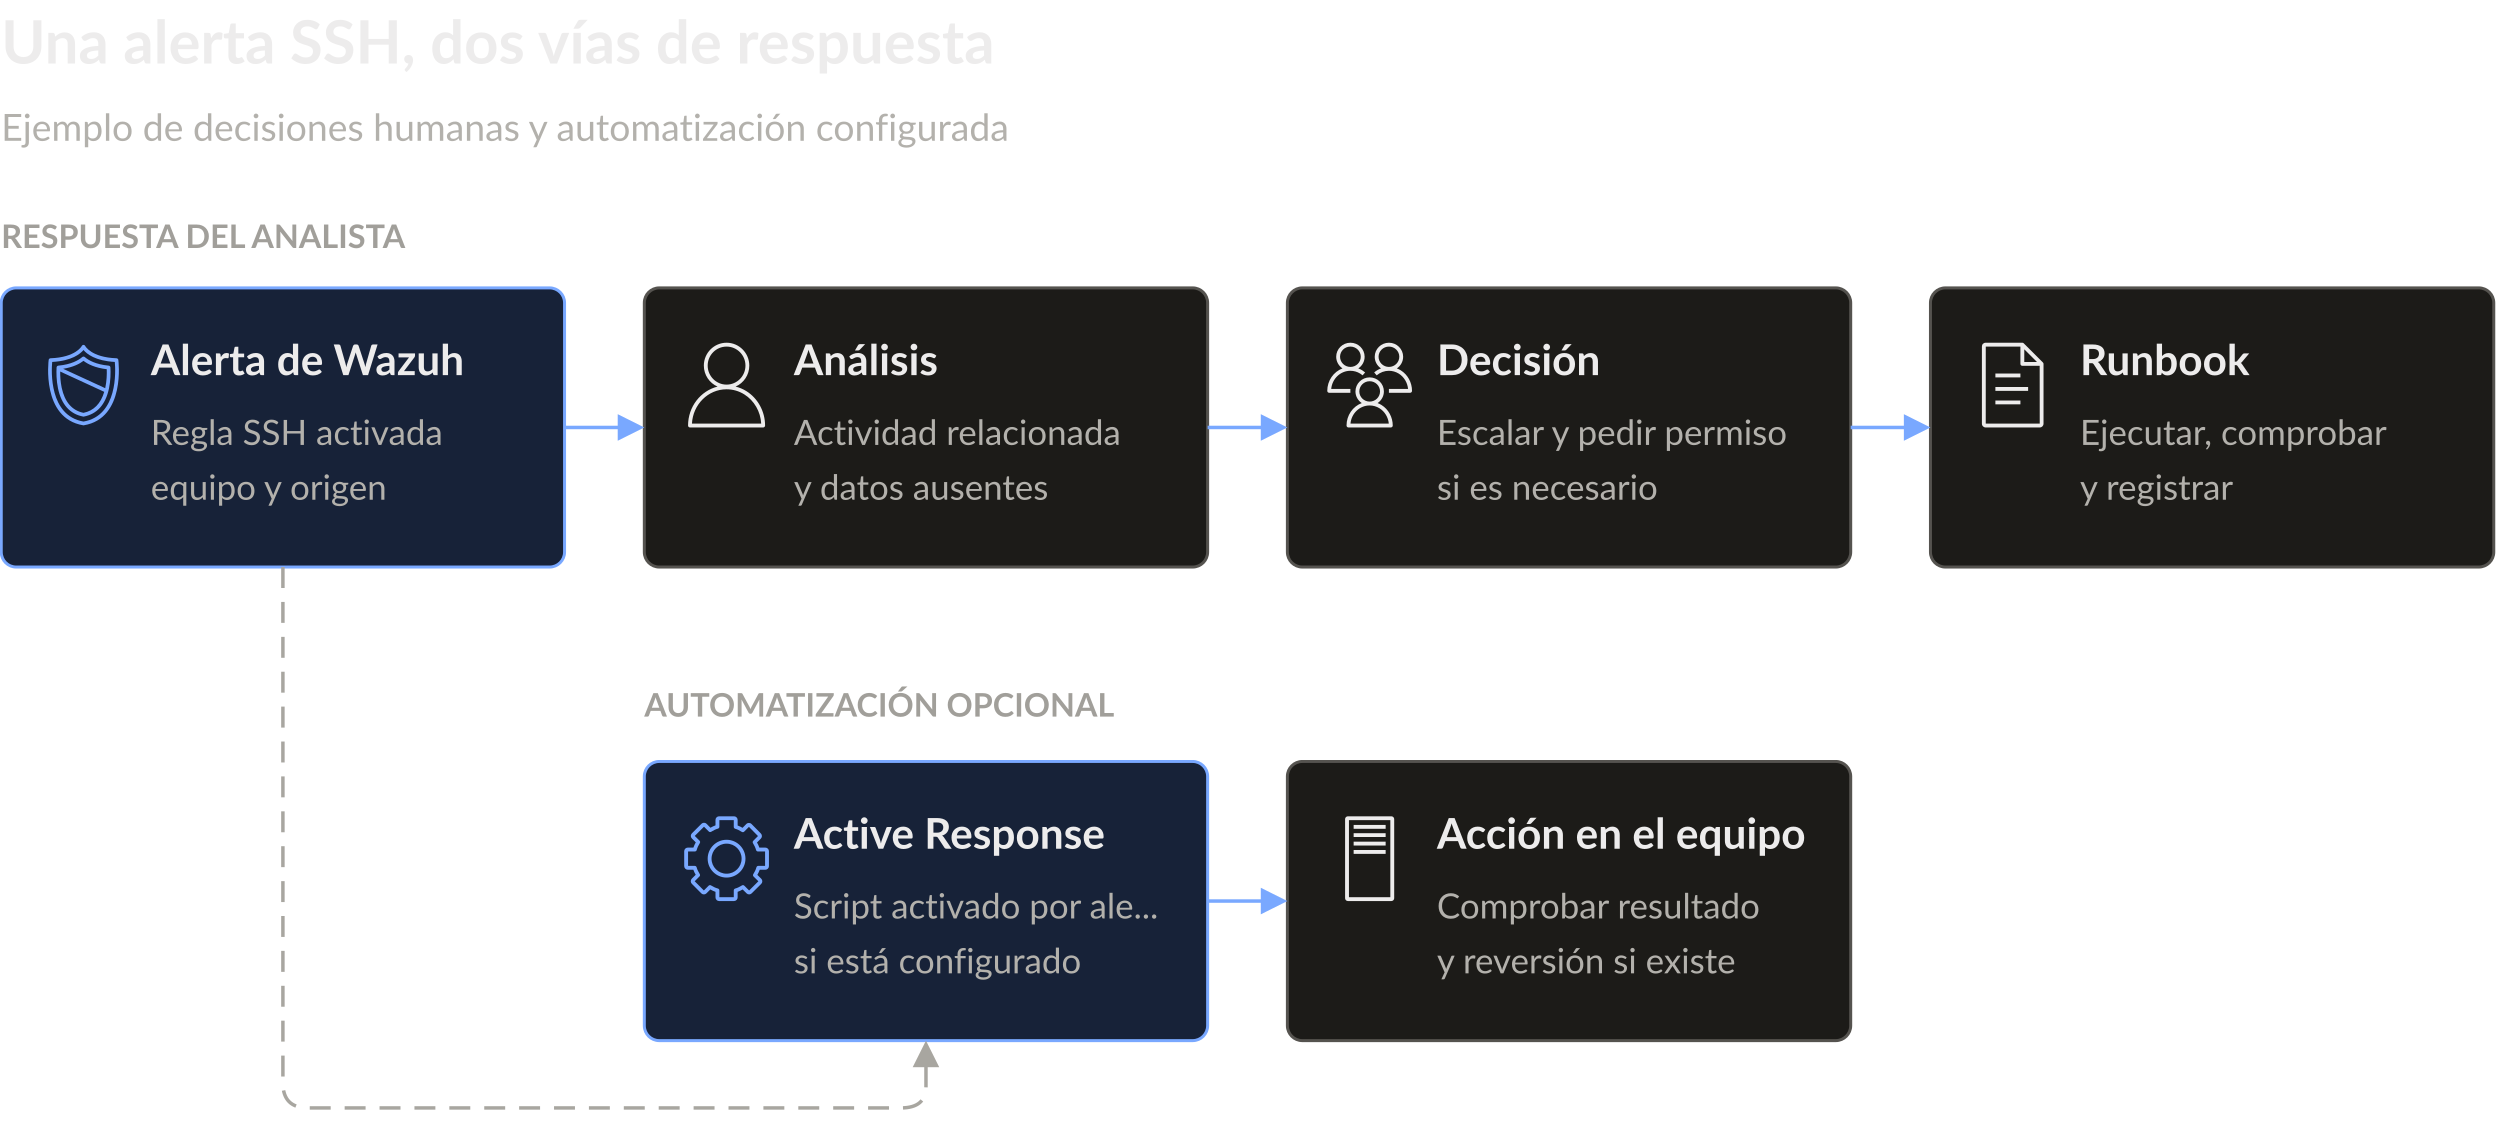
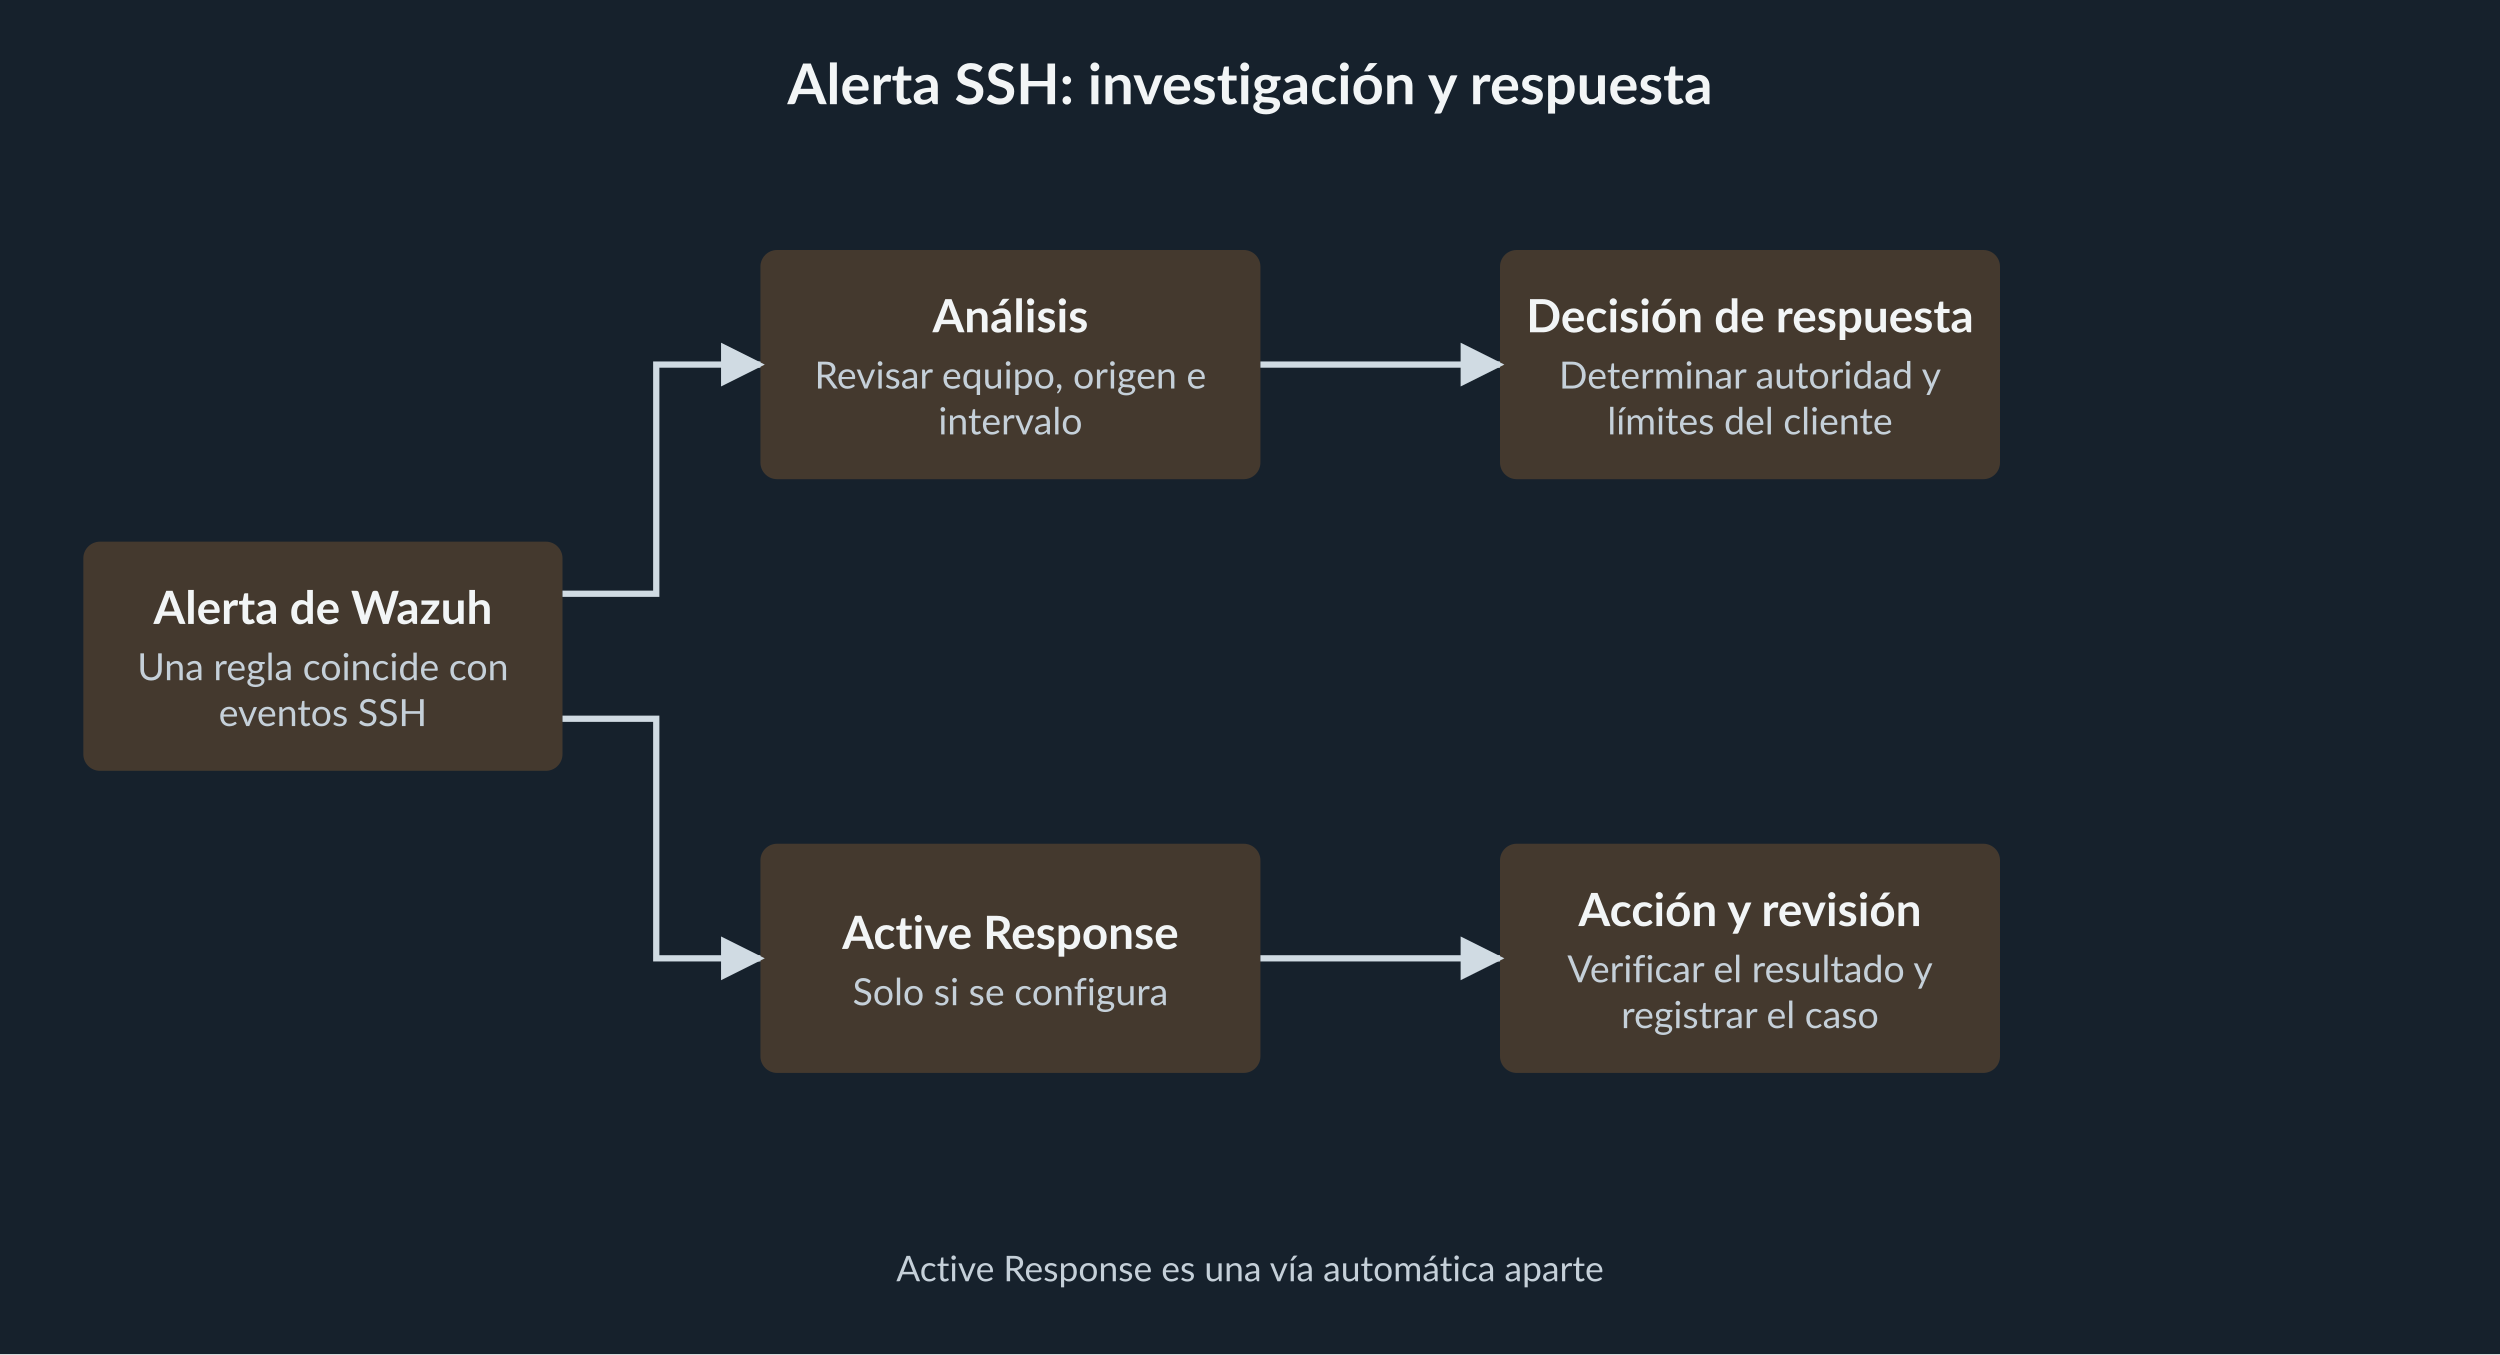
- <svg xmlns="http://www.w3.org/2000/svg" style="background: transparent; background-color: transparent; color-scheme: light;" version="1.1" width="1003px" height="455px" viewBox="-0.5 -0.5 1003 455">
-   <defs />
-   <g>
-     <g data-cell-id="0">
-       <g data-cell-id="1">
-         <g data-cell-id="title2">
-           <g>
-             <rect x="0" y="0" width="1000" height="36" fill="none" stroke="none" pointer-events="all" />
-           </g>
-           <g>
-             <g>
-               <text x="0" y="25" fill="#edecec" font-family="Lato" font-size="24px" font-weight="bold">Una alerta SSH, dos vías de respuesta</text>
-             </g>
-           </g>
-         </g>
-         <g data-cell-id="subtitle3">
-           <g>
-             <rect x="0" y="40" width="1000" height="23" fill="none" stroke="none" pointer-events="all" />
-           </g>
-           <g>
-             <g>
-               <text x="0" y="56" fill="#b3b1ac" font-family="Lato" font-size="15px">Ejemplo de decisiones humanas y automatización configurada</text>
-             </g>
-           </g>
-         </g>
-         <g data-cell-id="zone4">
-           <g>
-             <rect x="0" y="85" width="1000" height="20" fill="none" stroke="none" pointer-events="all" />
-           </g>
-           <g>
-             <g>
-               <text x="0" y="99" fill="#a19f9a" font-family="Lato" font-size="13px" font-weight="bold">RESPUESTA DEL ANALISTA</text>
-             </g>
-           </g>
-         </g>
-         <g data-cell-id="m5">
-           <g>
-             <rect x="0" y="115" width="226" height="112" rx="6" ry="6" fill="#172238" stroke="#79a8ff" stroke-width="1.2" pointer-events="all" style="fill: light-dark(rgb(23, 34, 56), rgb(200, 209, 228)); stroke: light-dark(rgb(121, 168, 255), rgb(59, 99, 174));" />
-           </g>
-         </g>
-         <g data-cell-id="icon6">
-           <g>
-             <path d="M 33 165.13 C 28.4 164.19 25.45 160.79 24.24 155 C 23.75 152.66 23.63 150.38 23.65 148.56 L 41.32 156.71 C 39.91 161.46 37.12 164.29 33 165.13 M 33 144.27 C 34.71 145.59 37.63 147.08 42.33 147.63 C 42.4 149.6 42.33 152.32 41.74 155.09 C 41.73 155.14 41.72 155.19 41.71 155.24 L 24.83 147.46 C 28.85 146.82 31.43 145.47 33 144.27 M 43.12 146.2 C 37.93 145.72 35.02 144.05 33.49 142.74 C 33.21 142.5 32.79 142.5 32.51 142.74 C 30.98 144.05 28.07 145.72 22.88 146.2 C 22.51 146.24 22.22 146.54 22.2 146.91 C 22.09 148.96 22.1 152.08 22.77 155.31 C 24.14 161.8 27.53 165.61 32.86 166.63 C 32.91 166.64 32.95 166.64 33 166.64 C 33.05 166.64 33.09 166.64 33.14 166.63 C 38.44 165.61 41.83 161.84 43.21 155.41 C 43.9 152.16 43.91 148.99 43.8 146.91 C 43.78 146.54 43.49 146.24 43.12 146.2 M 33 168.63 C 19.16 166.25 20.11 148.29 20.44 144.71 C 28.31 144.29 31.71 141.47 33 139.92 C 34.29 141.47 37.69 144.29 45.56 144.71 C 45.89 148.29 46.84 166.25 33 168.63 M 46.97 143.89 C 46.92 143.53 46.62 143.26 46.26 143.24 C 36.04 142.88 33.7 138.33 33.68 138.29 C 33.56 138.03 33.29 137.86 33.01 137.86 L 33 137.86 C 32.71 137.86 32.45 138.03 32.32 138.28 C 32.3 138.33 29.96 142.88 19.74 143.24 C 19.38 143.26 19.08 143.53 19.03 143.89 C 18.99 144.12 16 167.35 32.88 170.13 C 32.92 170.14 32.96 170.14 33 170.14 C 33.04 170.14 33.08 170.14 33.12 170.13 C 50 167.35 47.01 144.12 46.97 143.89" fill="#79a8ff" stroke="none" pointer-events="all" style="fill: light-dark(rgb(121, 168, 255), rgb(59, 99, 174));" />
-           </g>
-         </g>
-         <g data-cell-id="label7">
-           <g>
-             <rect x="60" y="131" width="156" height="28" fill="none" stroke="none" pointer-events="all" />
-           </g>
-           <g>
-             <g>
-               <text x="60" y="150" fill="#edecec" font-family="Lato" font-size="17px" font-weight="bold">Alerta de Wazuh</text>
-             </g>
-           </g>
-         </g>
-         <g data-cell-id="detail8">
-           <g>
-             <rect x="60" y="164" width="156" height="20" fill="none" stroke="none" pointer-events="all" />
-           </g>
-           <g>
-             <g>
-               <text x="60" y="178" fill="#b3b1ac" font-family="Lato" font-size="14px">Regla SSH activada</text>
-             </g>
-           </g>
-         </g>
-         <g data-cell-id="detail9">
-           <g>
-             <rect x="60" y="186" width="156" height="20" fill="none" stroke="none" pointer-events="all" />
-           </g>
-           <g>
-             <g>
-               <text x="60" y="200" fill="#b3b1ac" font-family="Lato" font-size="14px">equipo y origen</text>
-             </g>
-           </g>
-         </g>
-         <g data-cell-id="m10">
-           <g>
-             <rect x="258" y="115" width="226" height="112" rx="6" ry="6" fill="#1c1b18" stroke="#55534f" stroke-width="1.2" pointer-events="all" style="fill: light-dark(rgb(28, 27, 24), rgb(215, 214, 211)); stroke: light-dark(rgb(85, 83, 79), rgb(168, 166, 163));" />
-           </g>
-         </g>
-         <g data-cell-id="icon11">
-           <g>
-             <path d="M 277.11 169.45 C 277.5 161.79 283.58 155.68 291 155.68 C 293.51 155.68 295.97 156.39 298.11 157.73 C 302.09 160.21 304.64 164.65 304.89 169.45 Z M 283.42 146.18 C 283.42 141.97 286.82 138.55 291 138.55 C 295.18 138.55 298.58 141.97 298.58 146.18 C 298.58 150.39 295.18 153.81 291 153.81 C 286.82 153.81 283.42 150.39 283.42 146.18 Z M 298.93 156.41 C 297.59 155.58 296.14 154.97 294.63 154.6 C 297.86 153.18 300.12 149.94 300.12 146.18 C 300.12 141.12 296.03 137 291 137 C 285.97 137 281.88 141.12 281.88 146.18 C 281.88 149.95 284.15 153.19 287.38 154.6 C 280.6 156.3 275.55 162.65 275.55 170.23 C 275.55 170.65 275.89 171 276.32 171 L 305.68 171 C 306.11 171 306.45 170.65 306.45 170.23 C 306.45 164.6 303.57 159.31 298.93 156.41 Z" fill="#edecec" stroke="none" pointer-events="all" style="fill: light-dark(rgb(237, 236, 236), rgb(35, 34, 34));" />
-           </g>
-         </g>
-         <g data-cell-id="label12">
-           <g>
-             <rect x="318" y="131" width="156" height="28" fill="none" stroke="none" pointer-events="all" />
-           </g>
-           <g>
-             <g>
-               <text x="318" y="150" fill="#edecec" font-family="Lato" font-size="17px" font-weight="bold">Análisis</text>
-             </g>
-           </g>
-         </g>
-         <g data-cell-id="detail13">
-           <g>
-             <rect x="318" y="164" width="156" height="20" fill="none" stroke="none" pointer-events="all" />
-           </g>
-           <g>
-             <g>
-               <text x="318" y="178" fill="#b3b1ac" font-family="Lato" font-size="14px">Actividad relacionada</text>
-             </g>
-           </g>
-         </g>
-         <g data-cell-id="detail14">
-           <g>
-             <rect x="318" y="186" width="156" height="20" fill="none" stroke="none" pointer-events="all" />
-           </g>
-           <g>
-             <g>
-               <text x="318" y="200" fill="#b3b1ac" font-family="Lato" font-size="14px">y datos ausentes</text>
-             </g>
-           </g>
-         </g>
-         <g data-cell-id="m15">
-           <g>
-             <rect x="516" y="115" width="226" height="112" rx="6" ry="6" fill="#1c1b18" stroke="#55534f" stroke-width="1.2" pointer-events="all" style="fill: light-dark(rgb(28, 27, 24), rgb(215, 214, 211)); stroke: light-dark(rgb(85, 83, 79), rgb(168, 166, 163));" />
-           </g>
-         </g>
-         <g data-cell-id="icon16">
-           <g>
-             <path d="M 552.58 142.63 C 552.58 140.38 554.45 138.55 556.74 138.55 C 559.03 138.55 560.9 140.38 560.9 142.63 C 560.9 144.88 559.03 146.71 556.74 146.71 C 554.45 146.71 552.58 144.88 552.58 142.63 Z M 561.49 148.08 C 560.99 147.77 560.46 147.51 559.92 147.3 C 561.44 146.29 562.44 144.57 562.44 142.63 C 562.44 139.53 559.89 137 556.74 137 C 553.6 137 551.04 139.53 551.04 142.63 C 551.04 144.57 552.04 146.28 553.56 147.3 C 552.57 147.67 551.63 148.22 550.82 148.92 L 551.82 150.09 C 553.2 148.91 554.94 148.26 556.73 148.26 C 558.12 148.26 559.49 148.65 560.68 149.39 C 562.79 150.7 564.18 153.01 564.42 155.55 L 556.73 155.55 L 556.73 157.09 L 565.23 157.09 C 565.65 157.09 566 156.75 566 156.32 C 566 152.96 564.27 149.8 561.49 148.08 Z M 537.13 142.63 C 537.13 140.38 538.99 138.55 541.29 138.55 C 543.58 138.55 545.44 140.38 545.44 142.63 C 545.44 144.88 543.58 146.71 541.29 146.71 C 538.99 146.71 537.13 144.88 537.13 142.63 Z M 541.27 155.55 L 533.58 155.55 C 533.96 151.46 537.26 148.26 541.27 148.26 C 542.67 148.26 544.03 148.65 545.22 149.39 C 545.55 149.6 545.88 149.83 546.18 150.09 L 547.19 148.92 C 546.82 148.61 546.44 148.33 546.04 148.08 C 545.54 147.77 545.01 147.51 544.46 147.3 C 545.98 146.29 546.99 144.57 546.99 142.63 C 546.99 139.53 544.43 137 541.29 137 C 538.14 137 535.58 139.53 535.58 142.63 C 535.58 144.57 536.59 146.29 538.11 147.3 C 534.55 148.65 532 152.17 532 156.32 C 532 156.75 532.35 157.09 532.77 157.09 L 541.27 157.09 Z M 541.31 169.45 C 541.68 165.37 544.99 162.17 549 162.17 C 550.39 162.17 551.76 162.56 552.95 163.3 C 555.07 164.61 556.45 166.92 556.69 169.45 Z M 544.86 156.54 C 544.86 154.29 546.72 152.45 549.01 152.45 C 551.31 152.45 553.17 154.29 553.17 156.54 C 553.17 158.79 551.31 160.62 549.01 160.62 C 546.72 160.62 544.86 158.79 544.86 156.54 Z M 553.76 161.99 C 553.26 161.67 552.73 161.42 552.19 161.21 C 553.71 160.2 554.72 158.48 554.72 156.54 C 554.72 153.44 552.16 150.91 549.01 150.91 C 545.87 150.91 543.31 153.44 543.31 156.54 C 543.31 158.48 544.31 160.2 545.84 161.21 C 542.28 162.55 539.73 166.08 539.73 170.23 C 539.73 170.65 540.07 171 540.5 171 L 557.5 171 C 557.93 171 558.27 170.65 558.27 170.23 C 558.27 166.87 556.54 163.71 553.76 161.99 Z" fill="#edecec" stroke="none" pointer-events="all" style="fill: light-dark(rgb(237, 236, 236), rgb(35, 34, 34));" />
-           </g>
-         </g>
-         <g data-cell-id="label17">
-           <g>
-             <rect x="576" y="131" width="156" height="28" fill="none" stroke="none" pointer-events="all" />
-           </g>
-           <g>
-             <g>
-               <text x="576" y="150" fill="#edecec" font-family="Lato" font-size="17px" font-weight="bold">Decisión</text>
-             </g>
-           </g>
-         </g>
-         <g data-cell-id="detail18">
-           <g>
-             <rect x="576" y="164" width="156" height="20" fill="none" stroke="none" pointer-events="all" />
-           </g>
-           <g>
-             <g>
-               <text x="576" y="178" fill="#b3b1ac" font-family="Lato" font-size="14px">Escalar y pedir permiso</text>
-             </g>
-           </g>
-         </g>
-         <g data-cell-id="detail19">
-           <g>
-             <rect x="576" y="186" width="156" height="20" fill="none" stroke="none" pointer-events="all" />
-           </g>
-           <g>
-             <g>
-               <text x="576" y="200" fill="#b3b1ac" font-family="Lato" font-size="14px">si es necesario</text>
-             </g>
-           </g>
-         </g>
-         <g data-cell-id="m20">
-           <g>
-             <rect x="774" y="115" width="226" height="112" rx="6" ry="6" fill="#1c1b18" stroke="#55534f" stroke-width="1.2" pointer-events="all" style="fill: light-dark(rgb(28, 27, 24), rgb(215, 214, 211)); stroke: light-dark(rgb(85, 83, 79), rgb(168, 166, 163));" />
-           </g>
-         </g>
-         <g data-cell-id="icon21">
-           <g>
-             <path d="M 800.05 150.91 L 810.09 150.91 L 810.09 149.36 L 800.05 149.36 Z M 800.05 161.73 L 810.09 161.73 L 810.09 160.18 L 800.05 160.18 Z M 800.05 156.32 L 813.18 156.32 L 813.18 154.77 L 800.05 154.77 Z M 796.18 169.45 L 796.19 138.55 L 810.09 138.55 L 810.09 145.5 C 810.09 145.93 810.44 146.27 810.86 146.27 L 817.82 146.27 L 817.84 169.45 Z M 811.64 139.64 L 816.73 144.73 L 811.64 144.73 Z M 819.14 144.95 L 811.41 137.23 C 811.27 137.08 811.07 137 810.86 137 L 796.18 137 C 795.27 137 794.64 137.64 794.64 138.55 L 794.64 169.45 C 794.64 170.34 795.3 171 796.18 171 L 817.84 171 C 818.71 171 819.36 170.34 819.36 169.45 L 819.36 145.5 C 819.36 145.3 819.28 145.1 819.14 144.95 Z" fill="#edecec" stroke="none" pointer-events="all" style="fill: light-dark(rgb(237, 236, 236), rgb(35, 34, 34));" />
-           </g>
-         </g>
-         <g data-cell-id="label22">
-           <g>
-             <rect x="834" y="131" width="156" height="28" fill="none" stroke="none" pointer-events="all" />
-           </g>
-           <g>
-             <g>
-               <text x="834" y="150" fill="#edecec" font-family="Lato" font-size="17px" font-weight="bold">Runbook</text>
-             </g>
-           </g>
-         </g>
-         <g data-cell-id="detail23">
-           <g>
-             <rect x="834" y="164" width="156" height="20" fill="none" stroke="none" pointer-events="all" />
-           </g>
-           <g>
-             <g>
-               <text x="834" y="178" fill="#b3b1ac" font-family="Lato" font-size="14px">Ejecutar, comprobar</text>
-             </g>
-           </g>
-         </g>
-         <g data-cell-id="detail24">
-           <g>
-             <rect x="834" y="186" width="156" height="20" fill="none" stroke="none" pointer-events="all" />
-           </g>
-           <g>
-             <g>
-               <text x="834" y="200" fill="#b3b1ac" font-family="Lato" font-size="14px">y registrar</text>
-             </g>
-           </g>
-         </g>
-         <g data-cell-id="e25">
-           <g>
-             <path d="M 226 171 L 248.03 171" fill="none" stroke="#79a8ff" stroke-width="1.4" stroke-miterlimit="10" pointer-events="stroke" style="stroke: light-dark(rgb(121, 168, 255), rgb(59, 99, 174));" />
-             <path d="M 256.43 171 L 248.03 175.2 L 248.03 166.8 Z" fill="#79a8ff" stroke="#79a8ff" stroke-width="1.4" stroke-miterlimit="10" pointer-events="all" style="fill: light-dark(rgb(121, 168, 255), rgb(59, 99, 174)); stroke: light-dark(rgb(121, 168, 255), rgb(59, 99, 174));" />
-           </g>
-         </g>
-         <g data-cell-id="e26">
-           <g>
-             <path d="M 484 171 L 506.03 171" fill="none" stroke="#79a8ff" stroke-width="1.4" stroke-miterlimit="10" pointer-events="stroke" style="stroke: light-dark(rgb(121, 168, 255), rgb(59, 99, 174));" />
-             <path d="M 514.43 171 L 506.03 175.2 L 506.03 166.8 Z" fill="#79a8ff" stroke="#79a8ff" stroke-width="1.4" stroke-miterlimit="10" pointer-events="all" style="fill: light-dark(rgb(121, 168, 255), rgb(59, 99, 174)); stroke: light-dark(rgb(121, 168, 255), rgb(59, 99, 174));" />
-           </g>
-         </g>
-         <g data-cell-id="e27">
-           <g>
-             <path d="M 742 171 L 764.03 171" fill="none" stroke="#79a8ff" stroke-width="1.4" stroke-miterlimit="10" pointer-events="stroke" style="stroke: light-dark(rgb(121, 168, 255), rgb(59, 99, 174));" />
-             <path d="M 772.43 171 L 764.03 175.2 L 764.03 166.8 Z" fill="#79a8ff" stroke="#79a8ff" stroke-width="1.4" stroke-miterlimit="10" pointer-events="all" style="fill: light-dark(rgb(121, 168, 255), rgb(59, 99, 174)); stroke: light-dark(rgb(121, 168, 255), rgb(59, 99, 174));" />
-           </g>
-         </g>
-         <g data-cell-id="zone28">
-           <g>
-             <rect x="258" y="273" width="740" height="20" fill="none" stroke="none" pointer-events="all" />
-           </g>
-           <g>
-             <g>
-               <text x="258" y="287" fill="#a19f9a" font-family="Lato" font-size="13px" font-weight="bold">AUTOMATIZACIÓN OPCIONAL</text>
-             </g>
-           </g>
-         </g>
-         <g data-cell-id="a29">
-           <g>
-             <rect x="258" y="305" width="226" height="112" rx="6" ry="6" fill="#172238" stroke="#79a8ff" stroke-width="1.2" pointer-events="all" style="fill: light-dark(rgb(23, 34, 56), rgb(200, 209, 228)); stroke: light-dark(rgb(121, 168, 255), rgb(59, 99, 174));" />
-           </g>
-         </g>
-         <g data-cell-id="icon30">
-           <g>
-             <path d="M 291 350.03 C 287.67 350.03 284.97 347.33 284.97 344 C 284.97 340.67 287.67 337.97 291 337.97 C 294.33 337.97 297.03 340.67 297.03 344 C 297.03 347.33 294.33 350.03 291 350.03 Z M 291 336.42 C 286.82 336.42 283.42 339.82 283.42 344 C 283.42 348.18 286.82 351.58 291 351.58 C 295.18 351.58 298.58 348.18 298.58 344 C 298.58 339.82 295.18 336.42 291 336.42 Z M 306.45 346.89 L 303.73 346.89 C 303.38 346.89 303.07 347.13 302.98 347.47 C 302.7 348.54 302.24 349.32 301.71 350.22 C 301.53 350.53 301.58 350.91 301.83 351.16 L 303.76 353.07 L 300.05 356.76 L 298.12 354.84 C 297.87 354.59 297.49 354.54 297.19 354.72 L 297.02 354.82 C 296.11 355.34 295.46 355.72 294.47 355.98 C 294.13 356.07 293.89 356.38 293.89 356.73 L 293.89 359.45 L 288.11 359.45 L 288.11 356.73 C 288.11 356.38 287.87 356.07 287.53 355.98 C 286.47 355.7 285.71 355.28 284.74 354.72 C 284.44 354.54 284.05 354.59 283.8 354.84 L 281.89 356.76 L 278.21 353.06 L 280.13 351.13 C 280.38 350.88 280.43 350.5 280.25 350.19 L 280.17 350.05 C 279.64 349.13 279.25 348.47 278.99 347.47 C 278.9 347.13 278.59 346.89 278.24 346.89 L 275.55 346.89 L 275.55 341.11 L 278.27 341.11 C 278.62 341.11 278.93 340.87 279.02 340.53 C 279.3 339.45 279.74 338.65 280.29 337.72 C 280.46 337.42 280.41 337.03 280.16 336.78 L 278.24 334.87 L 281.94 331.18 L 283.87 333.1 C 284.12 333.35 284.5 333.39 284.8 333.22 L 284.94 333.14 C 285.87 332.6 286.53 332.22 287.53 331.95 C 287.87 331.86 288.11 331.56 288.11 331.21 L 288.11 328.55 L 293.89 328.55 L 293.89 331.26 C 293.89 331.61 294.13 331.91 294.46 332 C 295.45 332.27 296.1 332.65 297.01 333.19 L 297.14 333.27 C 297.45 333.45 297.83 333.4 298.08 333.14 L 299.97 331.24 L 303.6 334.92 L 301.7 336.84 C 301.46 337.09 301.41 337.47 301.58 337.77 C 302.13 338.71 302.55 339.46 302.83 340.53 C 302.92 340.87 303.23 341.11 303.58 341.11 L 306.45 341.11 Z M 306.55 339.56 L 304.16 339.56 C 303.9 338.79 303.58 338.16 303.21 337.51 L 304.77 335.94 C 305.32 335.38 305.32 334.47 304.77 333.9 L 301 330.08 C 300.45 329.53 299.48 329.53 298.93 330.08 L 297.41 331.63 C 296.78 331.27 296.18 330.94 295.44 330.69 L 295.44 328.45 C 295.44 327.65 294.79 327 293.99 327 L 288.01 327 C 287.21 327 286.56 327.65 286.56 328.45 L 286.56 330.63 C 285.8 330.89 285.19 331.22 284.54 331.59 L 282.97 330.01 C 282.4 329.45 281.48 329.46 280.92 330.01 L 277.08 333.84 C 276.81 334.12 276.65 334.48 276.65 334.87 C 276.65 335.26 276.81 335.62 277.08 335.89 L 278.65 337.46 C 278.28 338.12 277.95 338.78 277.69 339.56 L 275.45 339.56 C 274.65 339.56 274 340.21 274 341.01 L 274 346.99 C 274 347.79 274.65 348.44 275.45 348.44 L 277.67 348.44 C 277.92 349.2 278.25 349.81 278.62 350.46 L 277.05 352.03 C 276.49 352.6 276.49 353.51 277.05 354.08 L 280.87 357.92 C 281.14 358.19 281.5 358.34 281.89 358.34 L 281.89 358.34 C 282.28 358.34 282.65 358.19 282.92 357.92 L 284.48 356.35 C 285.15 356.73 285.8 357.05 286.56 357.31 L 286.56 359.55 C 286.56 360.35 287.21 361 288.01 361 L 293.99 361 C 294.79 361 295.44 360.35 295.44 359.55 L 295.44 357.3 C 296.2 357.05 296.81 356.72 297.45 356.35 L 299.03 357.92 C 299.59 358.48 300.51 358.48 301.07 357.92 L 304.92 354.1 C 305.19 353.83 305.34 353.46 305.34 353.07 C 305.34 352.68 305.19 352.32 304.92 352.05 L 303.34 350.49 C 303.71 349.85 304.04 349.21 304.3 348.44 L 306.55 348.44 C 307.35 348.44 308 347.79 308 346.99 L 308 341.01 C 308 340.21 307.35 339.56 306.55 339.56 Z" fill="#79a8ff" stroke="none" pointer-events="all" style="fill: light-dark(rgb(121, 168, 255), rgb(59, 99, 174));" />
-           </g>
-         </g>
-         <g data-cell-id="label31">
-           <g>
-             <rect x="318" y="321" width="156" height="28" fill="none" stroke="none" pointer-events="all" />
-           </g>
-           <g>
-             <g>
-               <text x="318" y="340" fill="#edecec" font-family="Lato" font-size="17px" font-weight="bold">Active Response</text>
-             </g>
-           </g>
-         </g>
-         <g data-cell-id="detail32">
-           <g>
-             <rect x="318" y="354" width="156" height="20" fill="none" stroke="none" pointer-events="all" />
-           </g>
-           <g>
-             <g>
-               <text x="318" y="368" fill="#b3b1ac" font-family="Lato" font-size="14px">Script activado por ale...</text>
-             </g>
-           </g>
-         </g>
-         <g data-cell-id="detail33">
-           <g>
-             <rect x="318" y="376" width="156" height="20" fill="none" stroke="none" pointer-events="all" />
-           </g>
-           <g>
-             <g>
-               <text x="318" y="390" fill="#b3b1ac" font-family="Lato" font-size="14px">si está configurado</text>
-             </g>
-           </g>
-         </g>
-         <g data-cell-id="a34">
-           <g>
-             <rect x="516" y="305" width="226" height="112" rx="6" ry="6" fill="#1c1b18" stroke="#55534f" stroke-width="1.2" pointer-events="all" style="fill: light-dark(rgb(28, 27, 24), rgb(215, 214, 211)); stroke: light-dark(rgb(85, 83, 79), rgb(168, 166, 163));" />
-           </g>
-         </g>
-         <g data-cell-id="icon35">
-           <g>
-             <path d="M 557.72 327 L 540.29 327 C 539.66 327 539.15 327.51 539.15 328.13 L 539.15 359.87 C 539.15 360.49 539.66 361 540.29 361 L 557.72 361 C 558.34 361 558.85 360.49 558.85 359.87 L 558.85 328.13 C 558.85 327.51 558.34 327 557.72 327 Z M 540.7 359.46 L 540.7 328.54 L 557.3 328.54 L 557.3 359.46 Z M 542.58 332.02 L 555.42 332.02 L 555.42 330.47 L 542.58 330.47 Z M 542.58 335.31 L 555.42 335.31 L 555.42 333.77 L 542.58 333.77 Z M 542.58 338.74 L 555.42 338.74 L 555.42 337.19 L 542.58 337.19 Z M 542.58 342.08 L 555.42 342.08 L 555.42 340.53 L 542.58 340.53 Z" fill="#edecec" stroke="none" pointer-events="all" style="fill: light-dark(rgb(237, 236, 236), rgb(35, 34, 34));" />
-           </g>
-         </g>
-         <g data-cell-id="label36">
-           <g>
-             <rect x="576" y="321" width="156" height="28" fill="none" stroke="none" pointer-events="all" />
-           </g>
-           <g>
-             <g>
-               <text x="576" y="340" fill="#edecec" font-family="Lato" font-size="17px" font-weight="bold">Acción en el equipo</text>
-             </g>
-           </g>
-         </g>
-         <g data-cell-id="detail37">
-           <g>
-             <rect x="576" y="354" width="156" height="20" fill="none" stroke="none" pointer-events="all" />
-           </g>
-           <g>
-             <g>
-               <text x="576" y="368" fill="#b3b1ac" font-family="Lato" font-size="14px">Comprobar resultado</text>
-             </g>
-           </g>
-         </g>
-         <g data-cell-id="detail38">
-           <g>
-             <rect x="576" y="376" width="156" height="20" fill="none" stroke="none" pointer-events="all" />
-           </g>
-           <g>
-             <g>
-               <text x="576" y="390" fill="#b3b1ac" font-family="Lato" font-size="14px">y reversión si existe</text>
-             </g>
-           </g>
-         </g>
-         <g data-cell-id="e39">
-           <g>
-             <path d="M 484 361 L 506.03 361" fill="none" stroke="#79a8ff" stroke-width="1.4" stroke-miterlimit="10" pointer-events="stroke" style="stroke: light-dark(rgb(121, 168, 255), rgb(59, 99, 174));" />
-             <path d="M 514.43 361 L 506.03 365.2 L 506.03 356.8 Z" fill="#79a8ff" stroke="#79a8ff" stroke-width="1.4" stroke-miterlimit="10" pointer-events="all" style="fill: light-dark(rgb(121, 168, 255), rgb(59, 99, 174)); stroke: light-dark(rgb(121, 168, 255), rgb(59, 99, 174));" />
-           </g>
-         </g>
-         <g data-cell-id="e40">
-           <g>
-             <path d="M 113 227 L 113 434 Q 113 444 123 444 L 361 444 Q 371 444 371 435.48 L 371 426.97" fill="none" stroke="#a8a6a0" stroke-width="1.4" stroke-miterlimit="10" stroke-dasharray="8.4 5.6" pointer-events="stroke" style="stroke: light-dark(rgb(168, 166, 160), rgb(95, 94, 88));" />
-             <path d="M 371 418.57 L 375.2 426.97 L 366.8 426.97 Z" fill="#a8a6a0" stroke="#a8a6a0" stroke-width="1.4" stroke-miterlimit="10" pointer-events="all" style="fill: light-dark(rgb(168, 166, 160), rgb(95, 94, 88)); stroke: light-dark(rgb(168, 166, 160), rgb(95, 94, 88));" />
-           </g>
-         </g>
-       </g>
-     </g>
+ <svg xmlns="http://www.w3.org/2000/svg" viewBox="0 0 1200 650" role="img" aria-labelledby="ir-flow-es-dark-title ir-flow-es-dark-desc">
+   <rect width="1200" height="650" fill="#16212c" />
+   <defs>
+     <marker id="a-ir-flow-es-dark" viewBox="0 0 10 10" refX="9" refY="5" markerWidth="7" markerHeight="7" orient="auto">
+       <path d="M0 0 L10 5 L0 10z" fill="#d0dbe3" />
+     </marker>
+   </defs>
+   <g font-family="Lato, Arial, sans-serif">
+     <text x="600.0" y="50.0" text-anchor="middle" fill="#f2f5f6" font-size="27" font-weight="bold">Alerta SSH: investigación y respuesta</text>
+     <rect x="40" y="260" width="230" height="110" rx="8" fill="#44392e" />
+     <text x="155.0" y="299.5" text-anchor="middle" fill="#f2f5f6" font-size="22" font-weight="bold">Alerta de Wazuh</text>
+     <text x="155.0" y="326.5" text-anchor="middle" fill="#c5d0d9" font-size="18" font-weight="normal">Una regla coincide con</text>
+     <text x="155.0" y="348.5" text-anchor="middle" fill="#c5d0d9" font-size="18" font-weight="normal">eventos SSH</text>
+     <rect x="365" y="120" width="240" height="110" rx="8" fill="#44392e" />
+     <text x="485.0" y="159.5" text-anchor="middle" fill="#f2f5f6" font-size="22" font-weight="bold">Análisis</text>
+     <text x="485.0" y="186.5" text-anchor="middle" fill="#c5d0d9" font-size="18" font-weight="normal">Revisar equipo, origen e</text>
+     <text x="485.0" y="208.5" text-anchor="middle" fill="#c5d0d9" font-size="18" font-weight="normal">intervalo</text>
+     <rect x="720" y="120" width="240" height="110" rx="8" fill="#44392e" />
+     <text x="840.0" y="159.5" text-anchor="middle" fill="#f2f5f6" font-size="22" font-weight="bold">Decisión de respuesta</text>
+     <text x="840.0" y="186.5" text-anchor="middle" fill="#c5d0d9" font-size="18" font-weight="normal">Determinar autoridad y</text>
+     <text x="840.0" y="208.5" text-anchor="middle" fill="#c5d0d9" font-size="18" font-weight="normal">límites del cliente</text>
+     <rect x="365" y="405" width="240" height="110" rx="8" fill="#44392e" />
+     <text x="485.0" y="455.5" text-anchor="middle" fill="#f2f5f6" font-size="22" font-weight="bold">Active Response</text>
+     <text x="485.0" y="482.5" text-anchor="middle" fill="#c5d0d9" font-size="18" font-weight="normal">Solo si se configura</text>
+     <rect x="720" y="405" width="240" height="110" rx="8" fill="#44392e" />
+     <text x="840.0" y="444.5" text-anchor="middle" fill="#f2f5f6" font-size="22" font-weight="bold">Acción y revisión</text>
+     <text x="840.0" y="471.5" text-anchor="middle" fill="#c5d0d9" font-size="18" font-weight="normal">Verificar el resultado y</text>
+     <text x="840.0" y="493.5" text-anchor="middle" fill="#c5d0d9" font-size="18" font-weight="normal">registrar el caso</text>
+     <path d="M270 285 H315 V175 H365" fill="none" stroke="#d0dbe3" stroke-width="3" marker-end="url(#a-ir-flow-es-dark)" />
+     <path d="M270 345 H315 V460 H365" fill="none" stroke="#d0dbe3" stroke-width="3" marker-end="url(#a-ir-flow-es-dark)" />
+     <path d="M605 175 H720" fill="none" stroke="#d0dbe3" stroke-width="3" marker-end="url(#a-ir-flow-es-dark)" />
+     <path d="M605 460 H720" fill="none" stroke="#d0dbe3" stroke-width="3" marker-end="url(#a-ir-flow-es-dark)" />
+     <text x="600.0" y="615.0" text-anchor="middle" fill="#c5d0d9" font-size="17" font-weight="normal">Active Response es una vía automática aparte</text>
  </g>
</svg>
